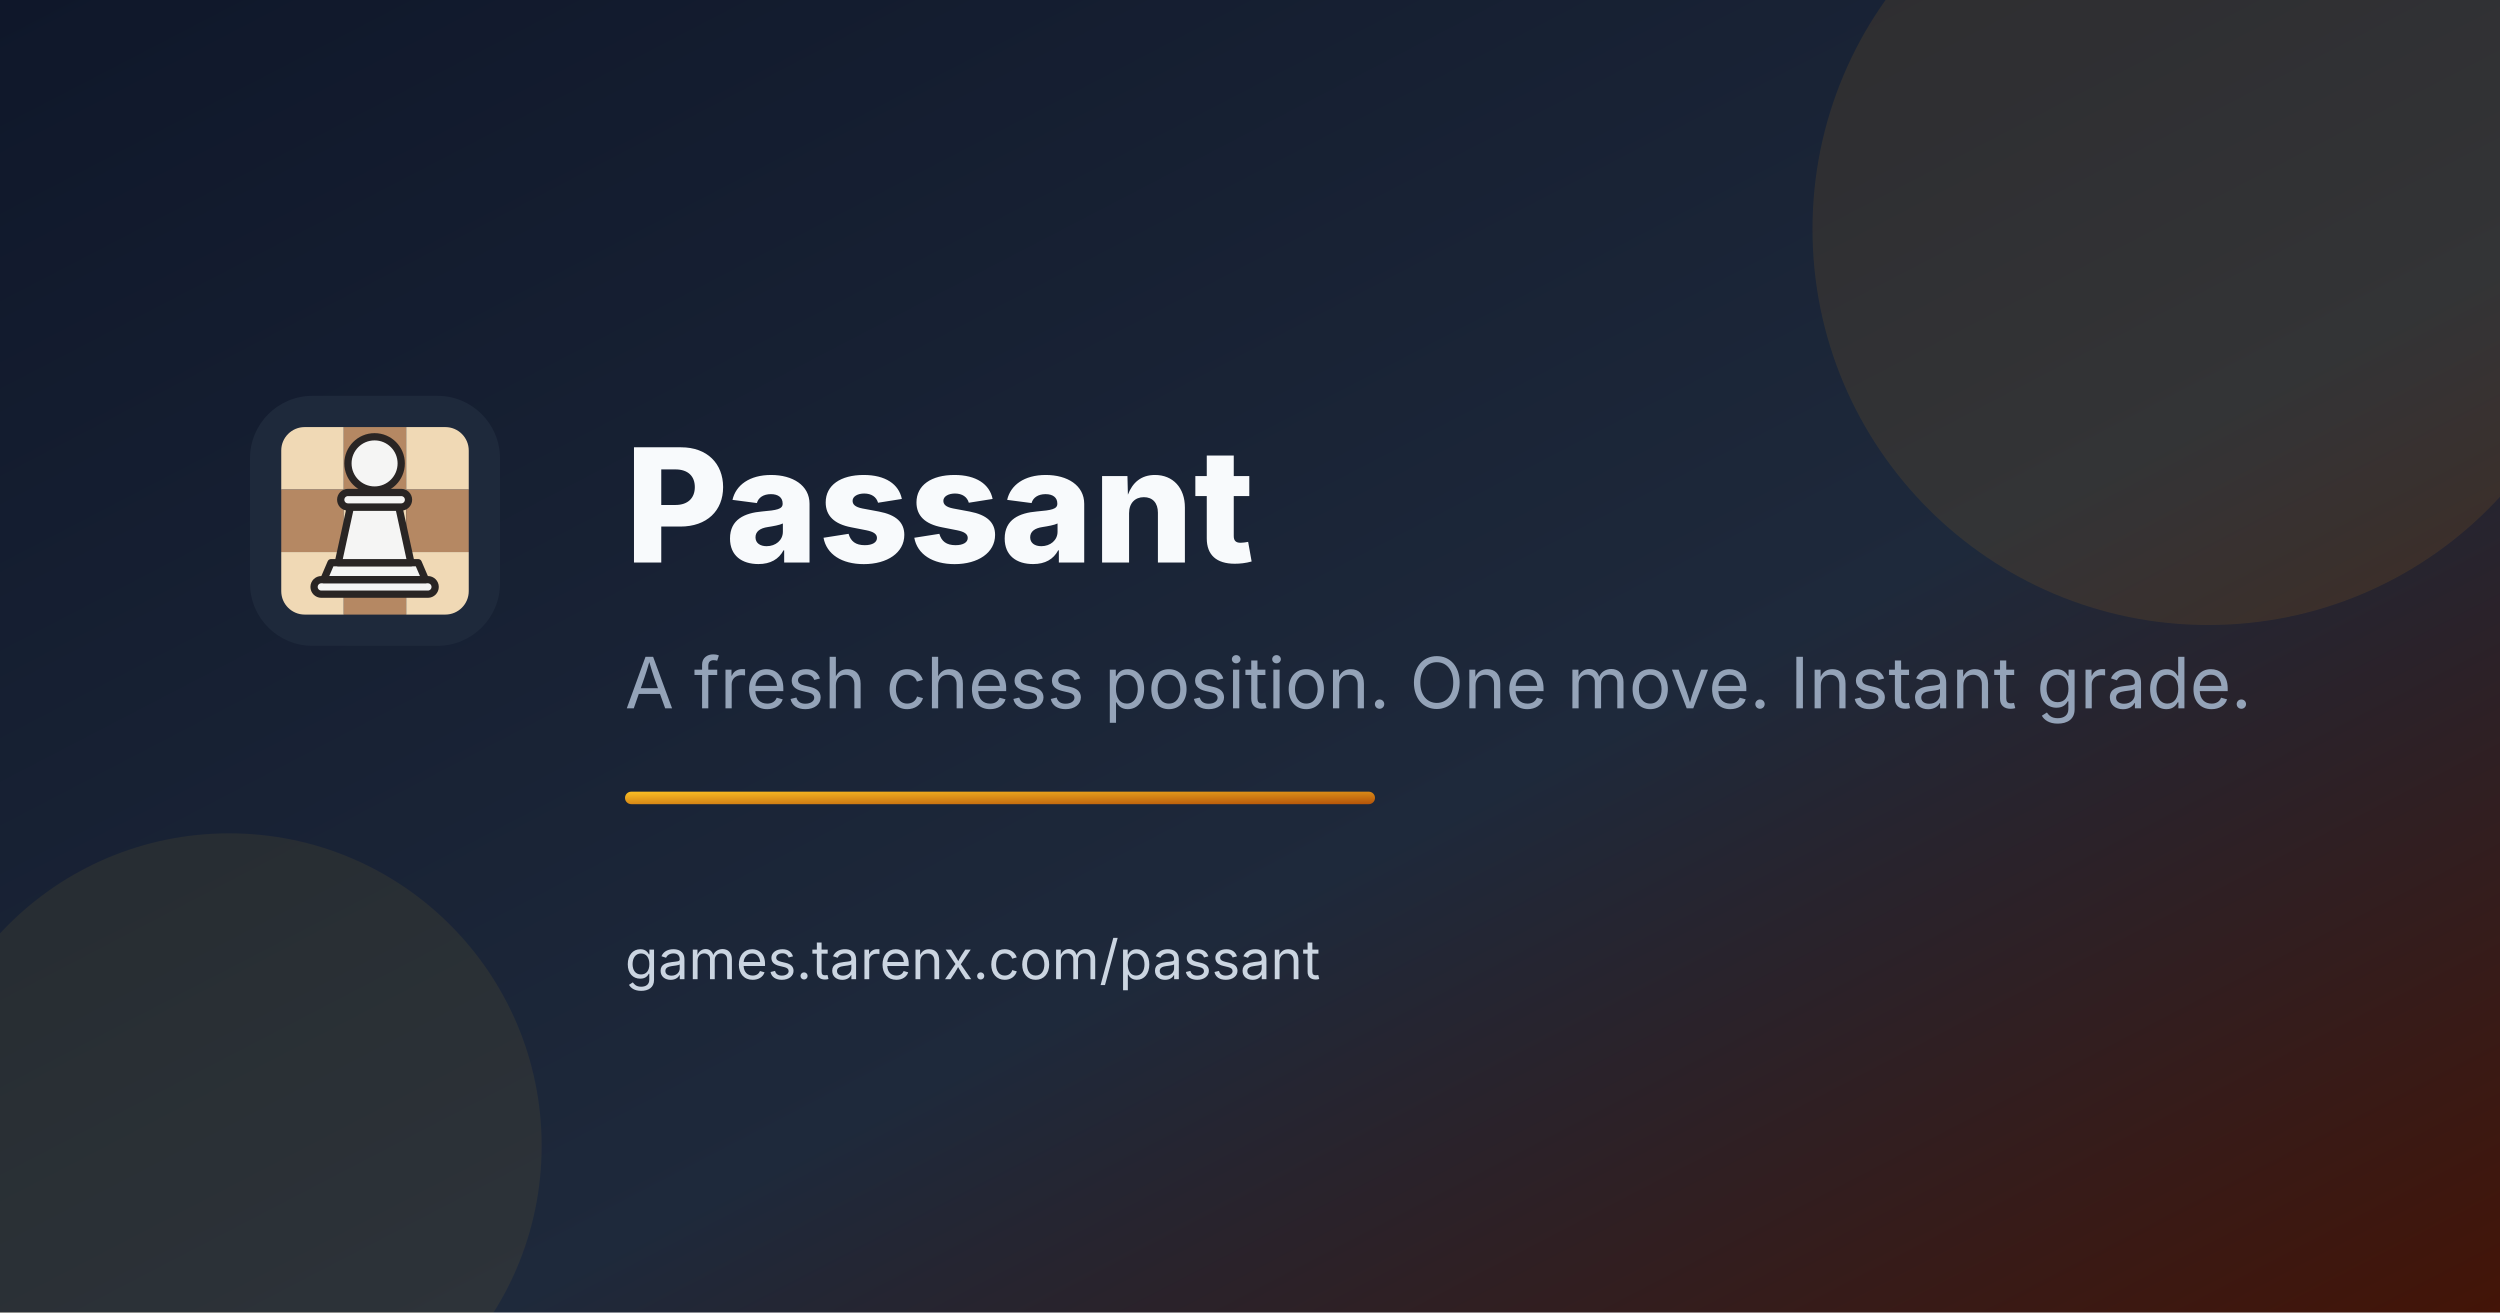
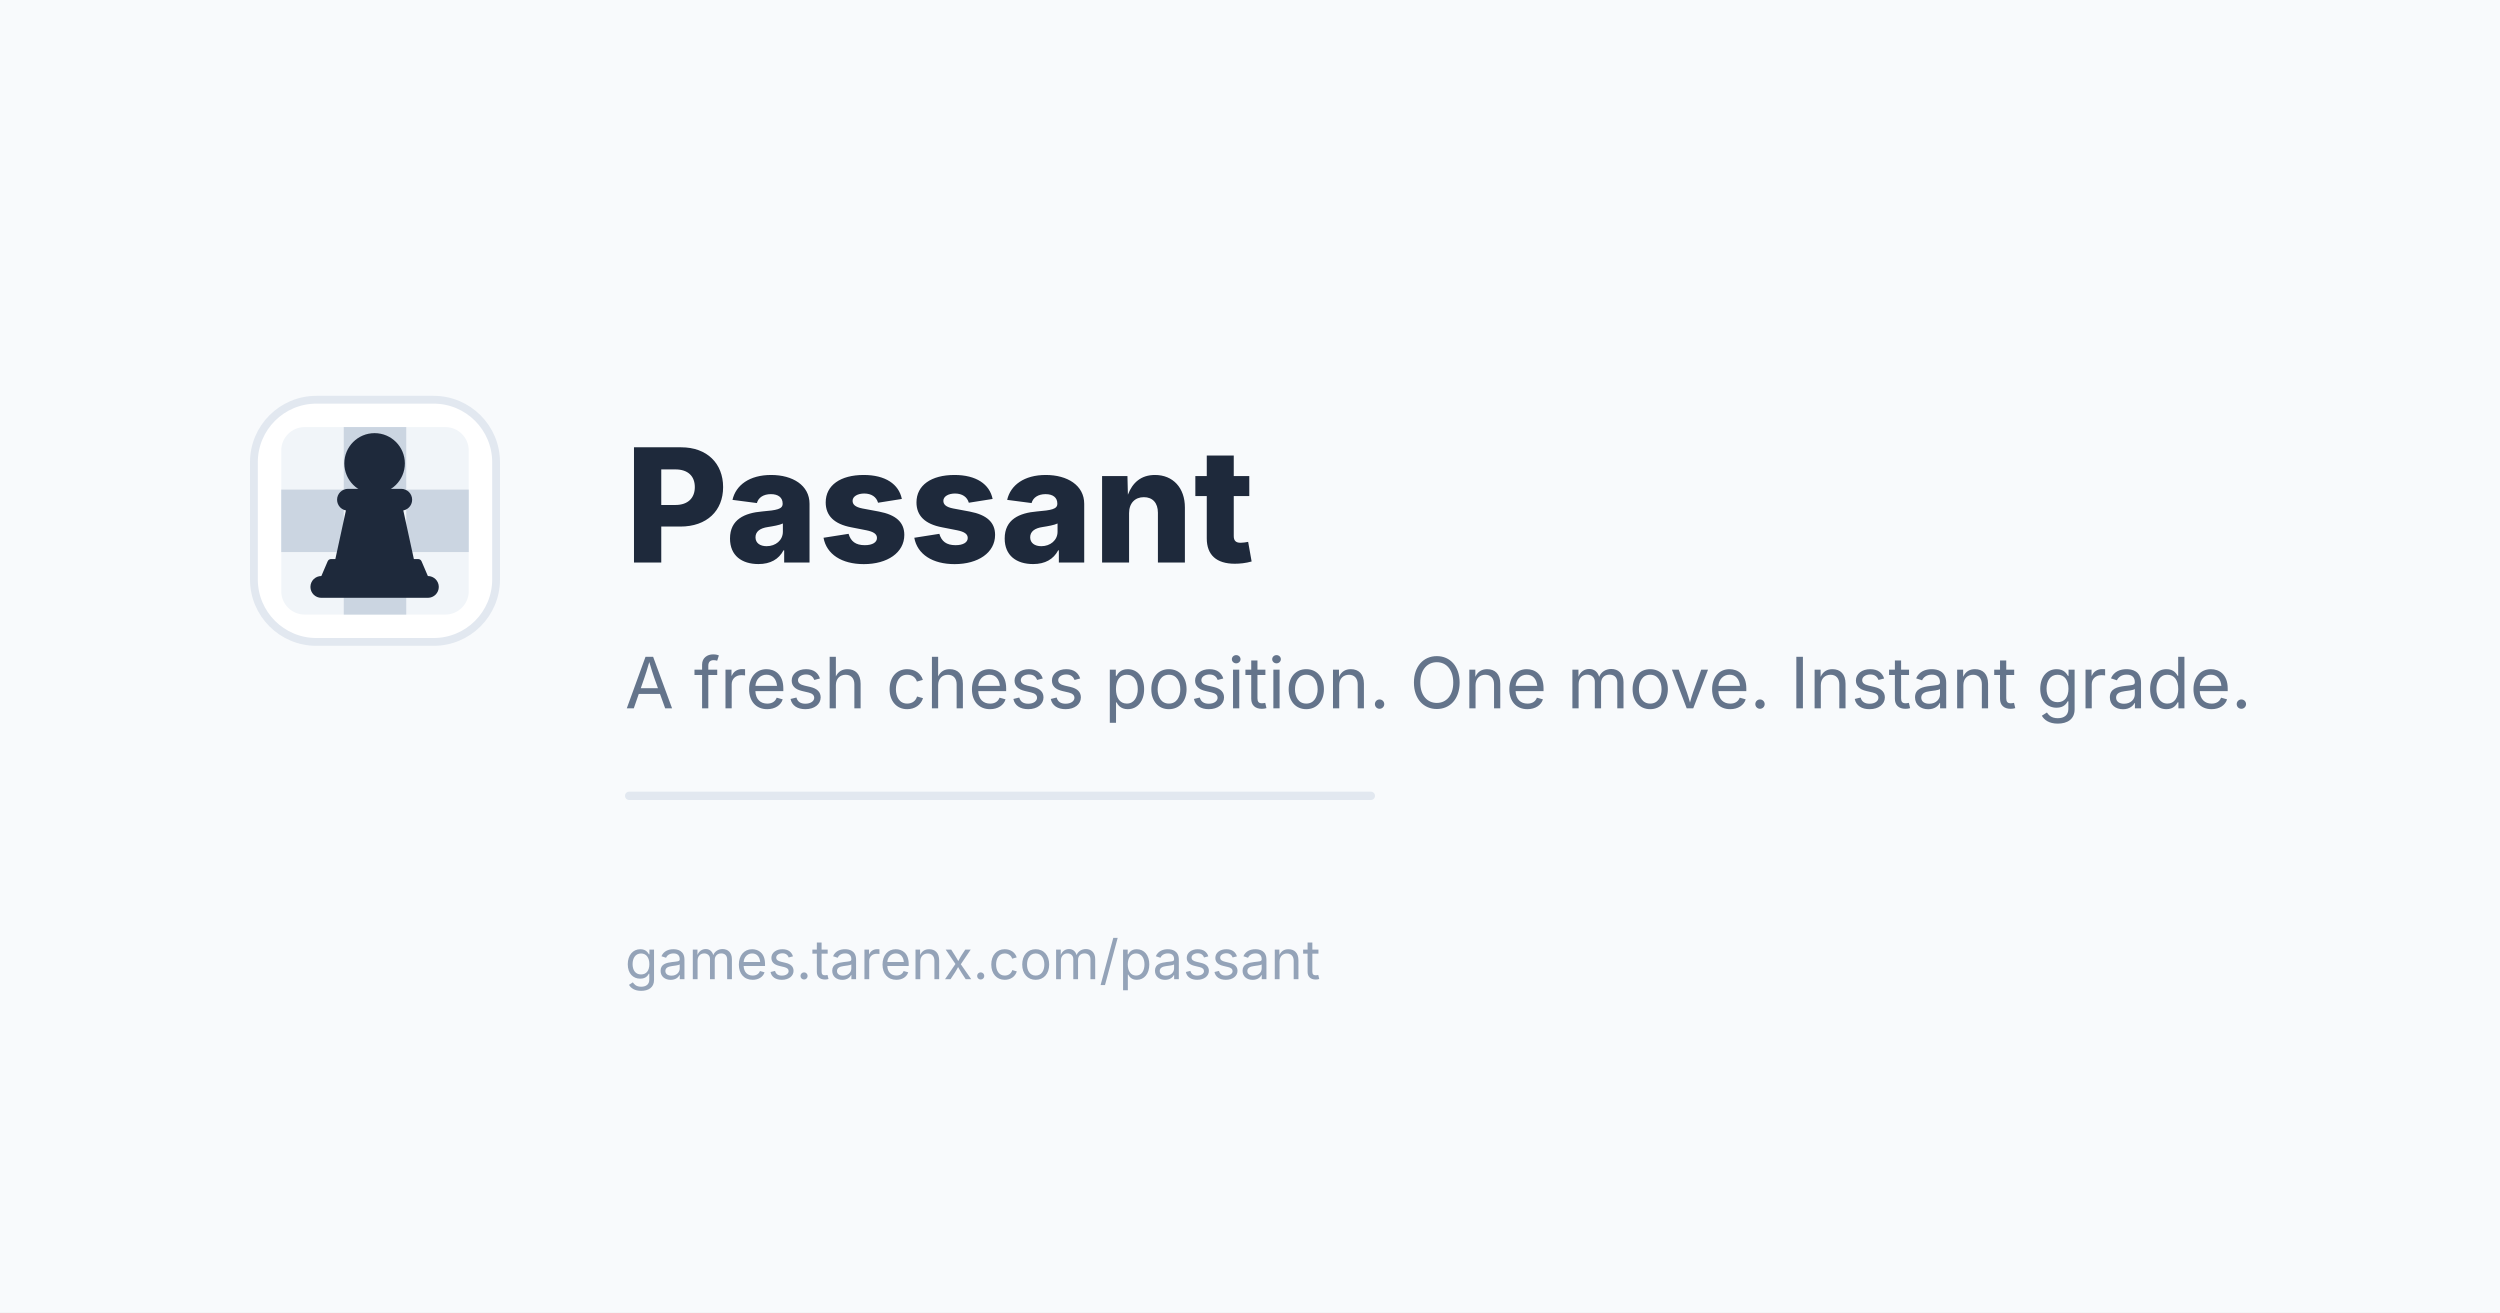
<svg xmlns="http://www.w3.org/2000/svg" viewBox="0 0 1200 630" width="1200" height="630">
-   <defs>
-     <linearGradient id="passantOgBg" x1="0%" y1="0%" x2="100%" y2="100%">
-       <stop offset="0%" stop-color="#0F172A" />
-       <stop offset="60%" stop-color="#1E293B" />
-       <stop offset="100%" stop-color="#431407" />
-     </linearGradient>
-     <linearGradient id="passantOgGrad" x1="0%" y1="0%" x2="100%" y2="100%">
-       <stop offset="0%" stop-color="#FBBF24" />
-       <stop offset="100%" stop-color="#B45309" />
-     </linearGradient>
-     <clipPath id="passantClip">
-       <rect x="4" y="4" width="24" height="24" rx="3" />
-     </clipPath>
-   </defs>
-   <rect width="1200" height="630" fill="url(#passantOgBg)" />
-   <circle cx="1060" cy="110" r="190" fill="#F59E0B" opacity="0.10" />
-   <circle cx="110" cy="550" r="150" fill="#FBBF24" opacity="0.07" />
+   <rect width="1200" height="630" fill="#F8FAFC" />
  <g transform="translate(120, 190) scale(3.75)">
-     <rect width="32" height="32" rx="8" fill="#1E293B" />
+     <rect x="0.5" y="0.5" width="31" height="31" rx="8" fill="#FFFFFF" stroke="#E2E8F0" stroke-width="1" />
+     <defs>
+       <clipPath id="passantClip">
+         <rect x="4" y="4" width="24" height="24" rx="3" />
+       </clipPath>
+     </defs>
    <g clip-path="url(#passantClip)">
-       <rect x="4" y="4" width="8" height="8" fill="#f0d9b5" />
-       <rect x="12" y="4" width="8" height="8" fill="#b58863" />
-       <rect x="20" y="4" width="8" height="8" fill="#f0d9b5" />
-       <rect x="4" y="12" width="8" height="8" fill="#b58863" />
-       <rect x="12" y="12" width="8" height="8" fill="#f0d9b5" />
-       <rect x="20" y="12" width="8" height="8" fill="#b58863" />
-       <rect x="4" y="20" width="8" height="8" fill="#f0d9b5" />
-       <rect x="12" y="20" width="8" height="8" fill="#b58863" />
-       <rect x="20" y="20" width="8" height="8" fill="#f0d9b5" />
+       <rect x="4" y="4" width="24" height="24" fill="#F1F5F9" />
+       <g fill="#CBD5E1">
+         <rect x="12" y="4" width="8" height="8" />
+         <rect x="4" y="12" width="8" height="8" />
+         <rect x="20" y="12" width="8" height="8" />
+         <rect x="12" y="20" width="8" height="8" />
+       </g>
    </g>
-     <g transform="translate(2 0.9) scale(0.62)">
-       <path d="M11.5 36.5h22a1.5 1.5 0 0 1 0 3h-22a1.5 1.5 0 0 1 0-3z" fill="#f5f5f4" stroke="#292524" stroke-width="1.5" stroke-linejoin="round" />
-       <path d="M13.5 33h18l1.5 3.5h-21z" fill="#f5f5f4" stroke="#292524" stroke-width="1.5" stroke-linejoin="round" />
-       <path d="M17.5 21.5h10l2.5 11.5h-15z" fill="#f5f5f4" stroke="#292524" stroke-width="1.5" stroke-linejoin="round" />
-       <path d="M17 18.5h11a1.5 1.5 0 0 1 0 3h-11a1.5 1.5 0 0 1 0-3z" fill="#f5f5f4" stroke="#292524" stroke-width="1.5" stroke-linejoin="round" />
-       <path d="M22.5 7a5.5 5.5 0 1 1-.01 0z" fill="#f5f5f4" stroke="#292524" stroke-width="1.5" stroke-linejoin="round" />
+     <g transform="translate(2 0.9) scale(0.62)" fill="#1E293B" stroke="#1E293B" stroke-width="1.5" stroke-linejoin="round">
+       <path d="M11.5 36.5h22a1.5 1.5 0 0 1 0 3h-22a1.5 1.5 0 0 1 0-3z" />
+       <path d="M13.5 33h18l1.5 3.5h-21z" />
+       <path d="M17.5 21.5h10l2.5 11.5h-15z" />
+       <path d="M17 18.5h11a1.5 1.5 0 0 1 0 3h-11a1.5 1.5 0 0 1 0-3z" />
+       <path d="M22.5 7a5.5 5.5 0 1 1-.01 0z" />
    </g>
  </g>
-   <text x="300" y="270" font-family="system-ui, -apple-system, 'Segoe UI', sans-serif" font-size="76" font-weight="800" fill="#F8FAFC">Passant</text>
-   <text x="300" y="340" font-family="system-ui, -apple-system, 'Segoe UI', sans-serif" font-size="34" font-weight="400" fill="#94A3B8">A fresh chess position. One move. Instant grade.</text>
-   <rect x="300" y="380" width="360" height="6" rx="3" fill="url(#passantOgGrad)" />
-   <text x="300" y="470" font-family="system-ui, -apple-system, 'Segoe UI', sans-serif" font-size="26" fill="#CBD5E1">games.tarenx.com/passant</text>
+   <text x="300" y="270" font-family="system-ui, -apple-system, 'Segoe UI', sans-serif" font-size="76" font-weight="800" fill="#1E293B">Passant</text>
+   <text x="300" y="340" font-family="system-ui, -apple-system, 'Segoe UI', sans-serif" font-size="34" font-weight="400" fill="#64748B">A fresh chess position. One move. Instant grade.</text>
+   <text x="300" y="470" font-family="system-ui, -apple-system, 'Segoe UI', sans-serif" font-size="26" font-weight="400" fill="#94A3B8">games.tarenx.com/passant</text>
+   <rect x="300" y="380" width="360" height="4" rx="2" fill="#E2E8F0" />
</svg>
